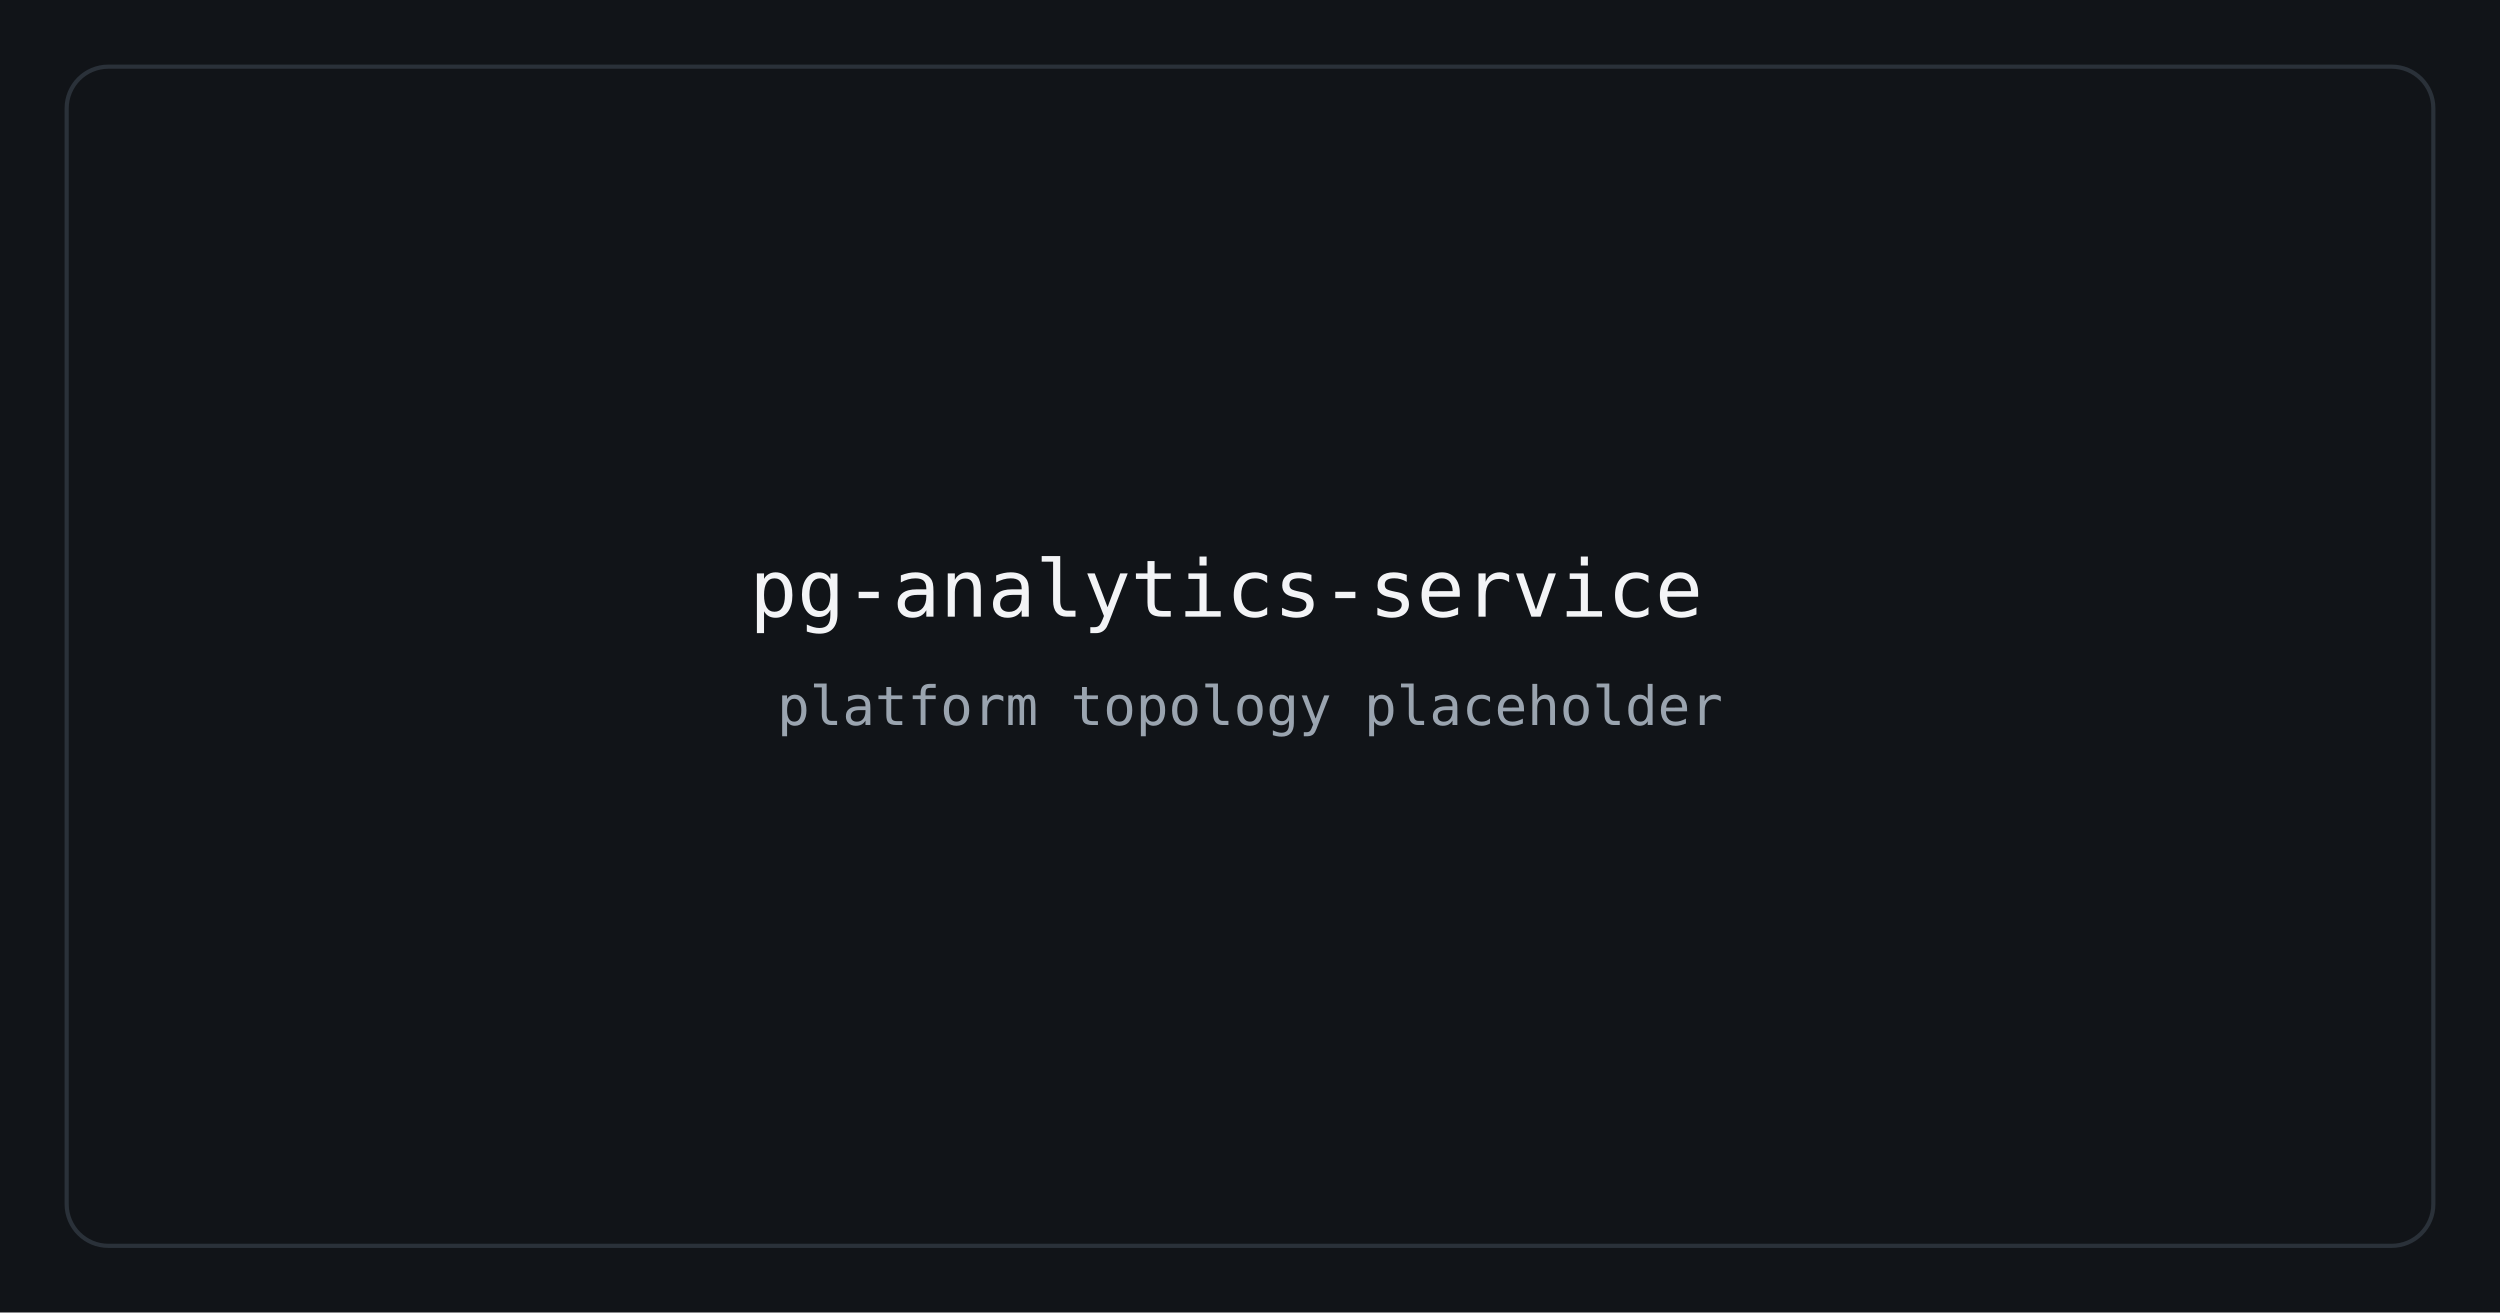
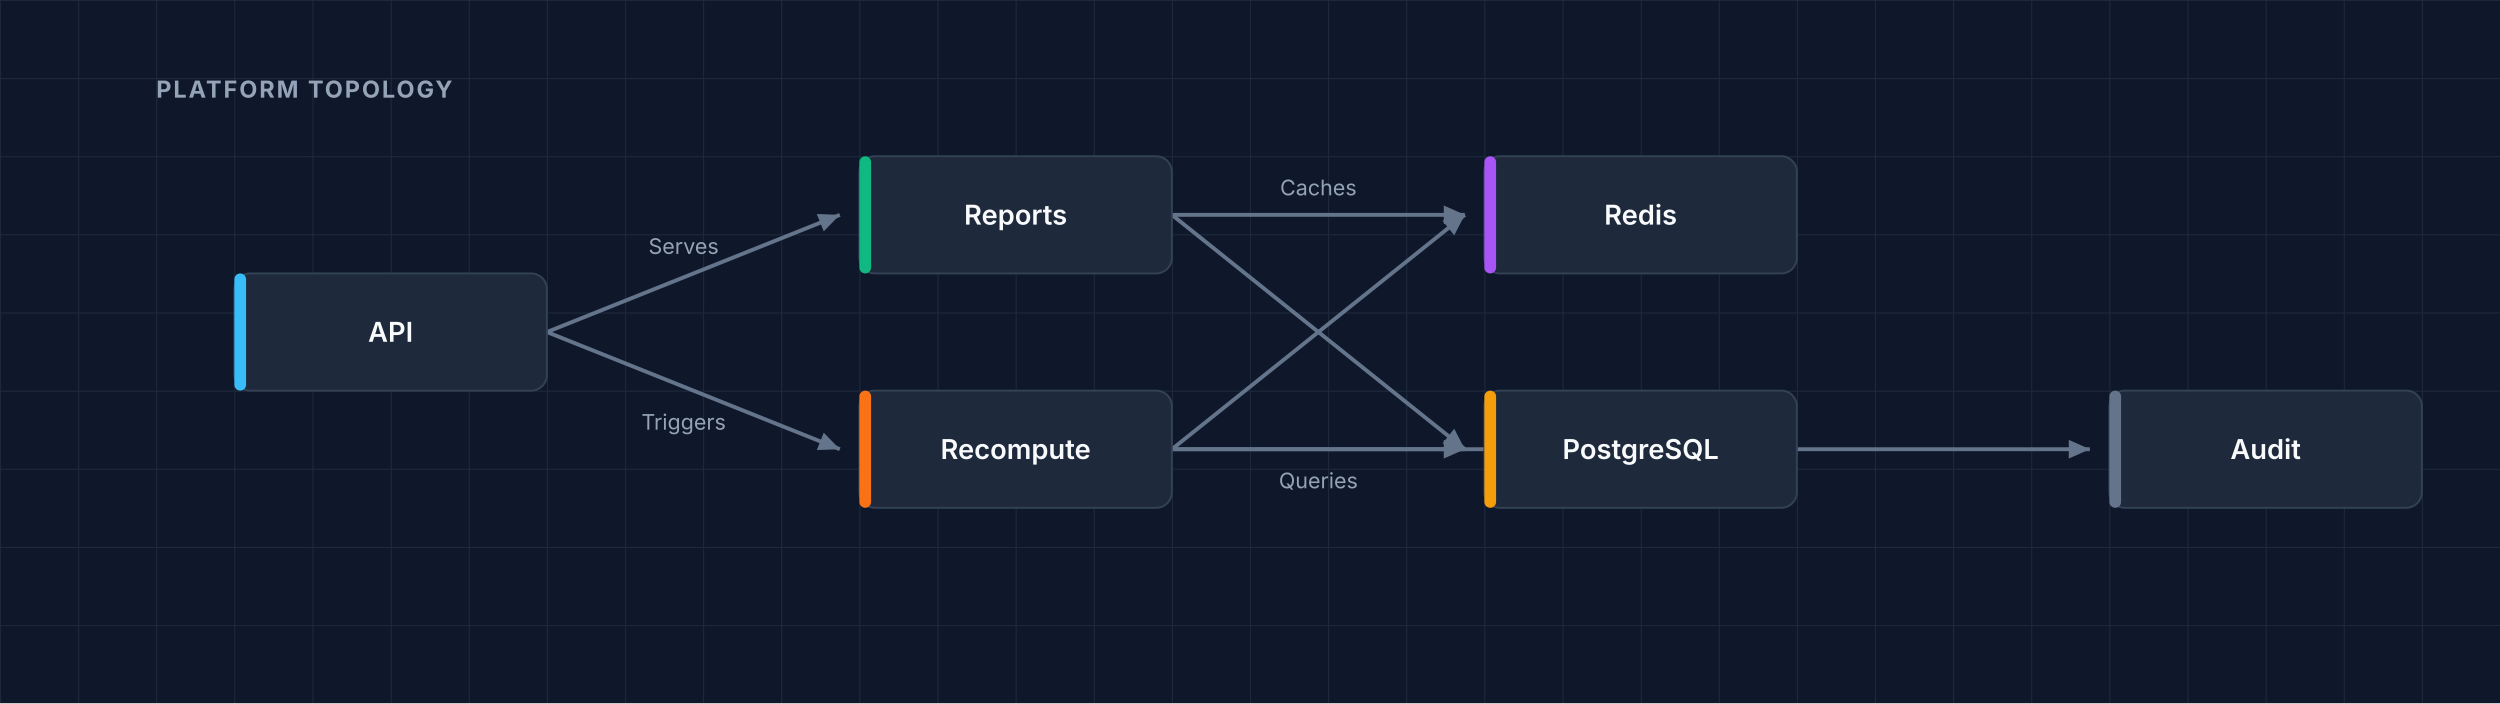
- <svg xmlns="http://www.w3.org/2000/svg" viewBox="0 0 1200 630" role="img" aria-labelledby="title desc">
-   <rect width="1200" height="630" fill="#111418" />
-   <rect x="32" y="32" width="1136" height="566" rx="20" fill="none" stroke="#2a3139" stroke-width="2" />
-   <text x="600" y="296" fill="#f3f4f6" font-family="ui-monospace, SFMono-Regular, Menlo, monospace" font-size="38" text-anchor="middle">
-     <tspan x="600" dy="0">pg-analytics-service</tspan>
-     <tspan x="600" dy="52" fill="#9aa4af" font-size="26">platform topology placeholder</tspan>
-   </text>
+ <svg xmlns="http://www.w3.org/2000/svg" viewBox="0 0 1280 360" width="1280" height="360">
+   <defs>
+     <pattern id="top-grid" width="40" height="40" patternUnits="userSpaceOnUse">
+       <path d="M 40 0 L 0 0 0 40" fill="none" stroke="#1E293B" stroke-width="1" />
+     </pattern>
+     <marker id="arrow-top" viewBox="0 0 10 10" refX="9" refY="5" markerWidth="6" markerHeight="6" orient="auto">
+       <path d="M 0 1 L 9 5 L 0 9 z" fill="#64748B" />
+     </marker>
+   </defs>
+   <rect width="1280" height="360" fill="#0F172A" />
+   <rect width="1280" height="360" fill="url(#top-grid)" />
+   <text x="80" y="50" fill="#94A3B8" font-size="12" font-family="system-ui, -apple-system, sans-serif" font-weight="700" letter-spacing="1">PLATFORM TOPOLOGY</text>
+   <path d="M 280 170 L 430 110" stroke="#64748B" stroke-width="2" marker-end="url(#arrow-top)" />
+   <path d="M 280 170 L 430 230" stroke="#64748B" stroke-width="2" marker-end="url(#arrow-top)" />
+   <path d="M 600 110 L 750 110" stroke="#64748B" stroke-width="2" marker-end="url(#arrow-top)" />
+   <path d="M 600 110 L 750 230" stroke="#64748B" stroke-width="2" marker-end="url(#arrow-top)" />
+   <path d="M 600 230 L 750 230" stroke="#64748B" stroke-width="2" marker-end="url(#arrow-top)" />
+   <path d="M 600 230 L 750 110" stroke="#64748B" stroke-width="2" marker-end="url(#arrow-top)" />
+   <path d="M 600 230 L 1070 230" stroke="#64748B" stroke-width="2" marker-end="url(#arrow-top)" />
+   <text x="350" y="130" fill="#94A3B8" font-size="11" font-family="system-ui, -apple-system, sans-serif" text-anchor="middle">Serves</text>
+   <text x="350" y="220" fill="#94A3B8" font-size="11" font-family="system-ui, -apple-system, sans-serif" text-anchor="middle">Triggers</text>
+   <text x="675" y="100" fill="#94A3B8" font-size="11" font-family="system-ui, -apple-system, sans-serif" text-anchor="middle">Caches</text>
+   <text x="675" y="250" fill="#94A3B8" font-size="11" font-family="system-ui, -apple-system, sans-serif" text-anchor="middle">Queries</text>
+   <g transform="translate(120, 140)">
+     <rect width="160" height="60" fill="#1E293B" stroke="#334155" stroke-width="1" rx="8" />
+     <rect width="6" height="60" fill="#38BDF8" rx="3" />
+     <text x="80" y="35" fill="#F8FAFC" font-size="14" font-family="system-ui, -apple-system, sans-serif" font-weight="600" text-anchor="middle">API</text>
+   </g>
+   <g transform="translate(440, 80)">
+     <rect width="160" height="60" fill="#1E293B" stroke="#334155" stroke-width="1" rx="8" />
+     <rect width="6" height="60" fill="#10B981" rx="3" />
+     <text x="80" y="35" fill="#F8FAFC" font-size="14" font-family="system-ui, -apple-system, sans-serif" font-weight="600" text-anchor="middle">Reports</text>
+   </g>
+   <g transform="translate(440, 200)">
+     <rect width="160" height="60" fill="#1E293B" stroke="#334155" stroke-width="1" rx="8" />
+     <rect width="6" height="60" fill="#F97316" rx="3" />
+     <text x="80" y="35" fill="#F8FAFC" font-size="14" font-family="system-ui, -apple-system, sans-serif" font-weight="600" text-anchor="middle">Recompute</text>
+   </g>
+   <g transform="translate(760, 80)">
+     <rect width="160" height="60" fill="#1E293B" stroke="#334155" stroke-width="1" rx="8" />
+     <rect width="6" height="60" fill="#A855F7" rx="3" />
+     <text x="80" y="35" fill="#F8FAFC" font-size="14" font-family="system-ui, -apple-system, sans-serif" font-weight="600" text-anchor="middle">Redis</text>
+   </g>
+   <g transform="translate(760, 200)">
+     <rect width="160" height="60" fill="#1E293B" stroke="#334155" stroke-width="1" rx="8" />
+     <rect width="6" height="60" fill="#F59E0B" rx="3" />
+     <text x="80" y="35" fill="#F8FAFC" font-size="14" font-family="system-ui, -apple-system, sans-serif" font-weight="600" text-anchor="middle">PostgreSQL</text>
+   </g>
+   <g transform="translate(1080, 200)">
+     <rect width="160" height="60" fill="#1E293B" stroke="#334155" stroke-width="1" rx="8" />
+     <rect width="6" height="60" fill="#64748B" rx="3" />
+     <text x="80" y="35" fill="#F8FAFC" font-size="14" font-family="system-ui, -apple-system, sans-serif" font-weight="600" text-anchor="middle">Audit</text>
+   </g>
</svg>
